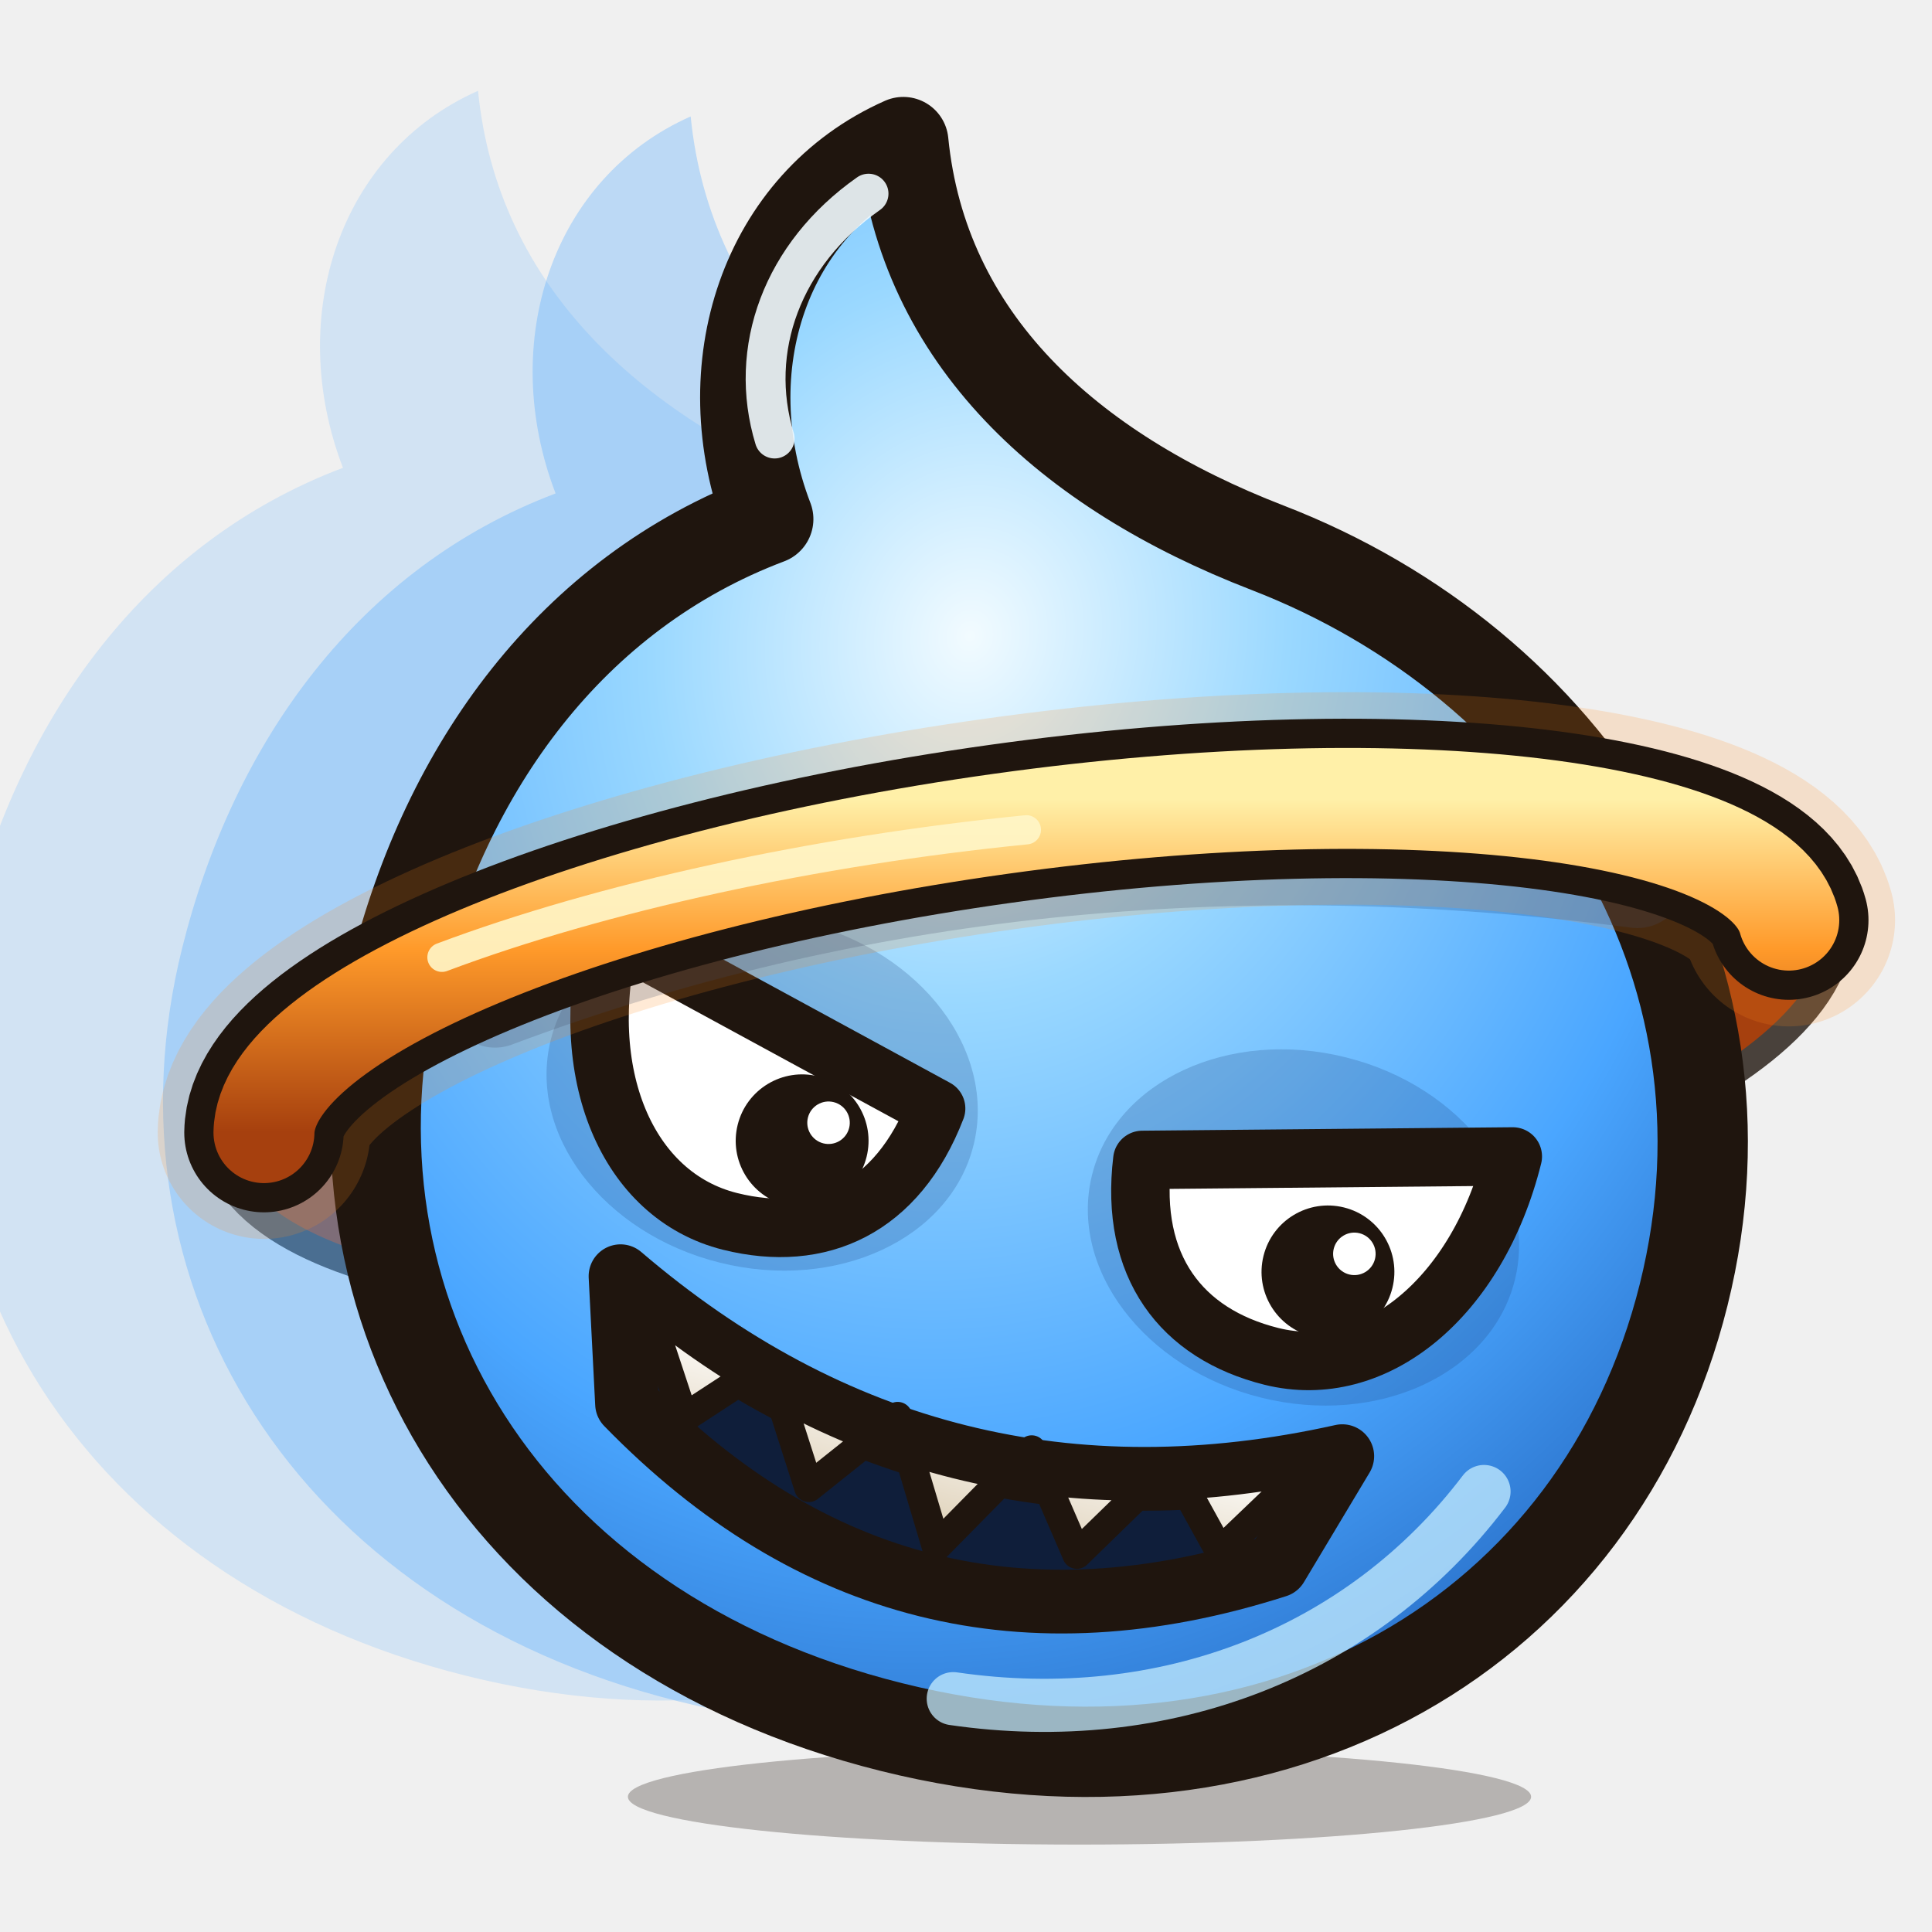
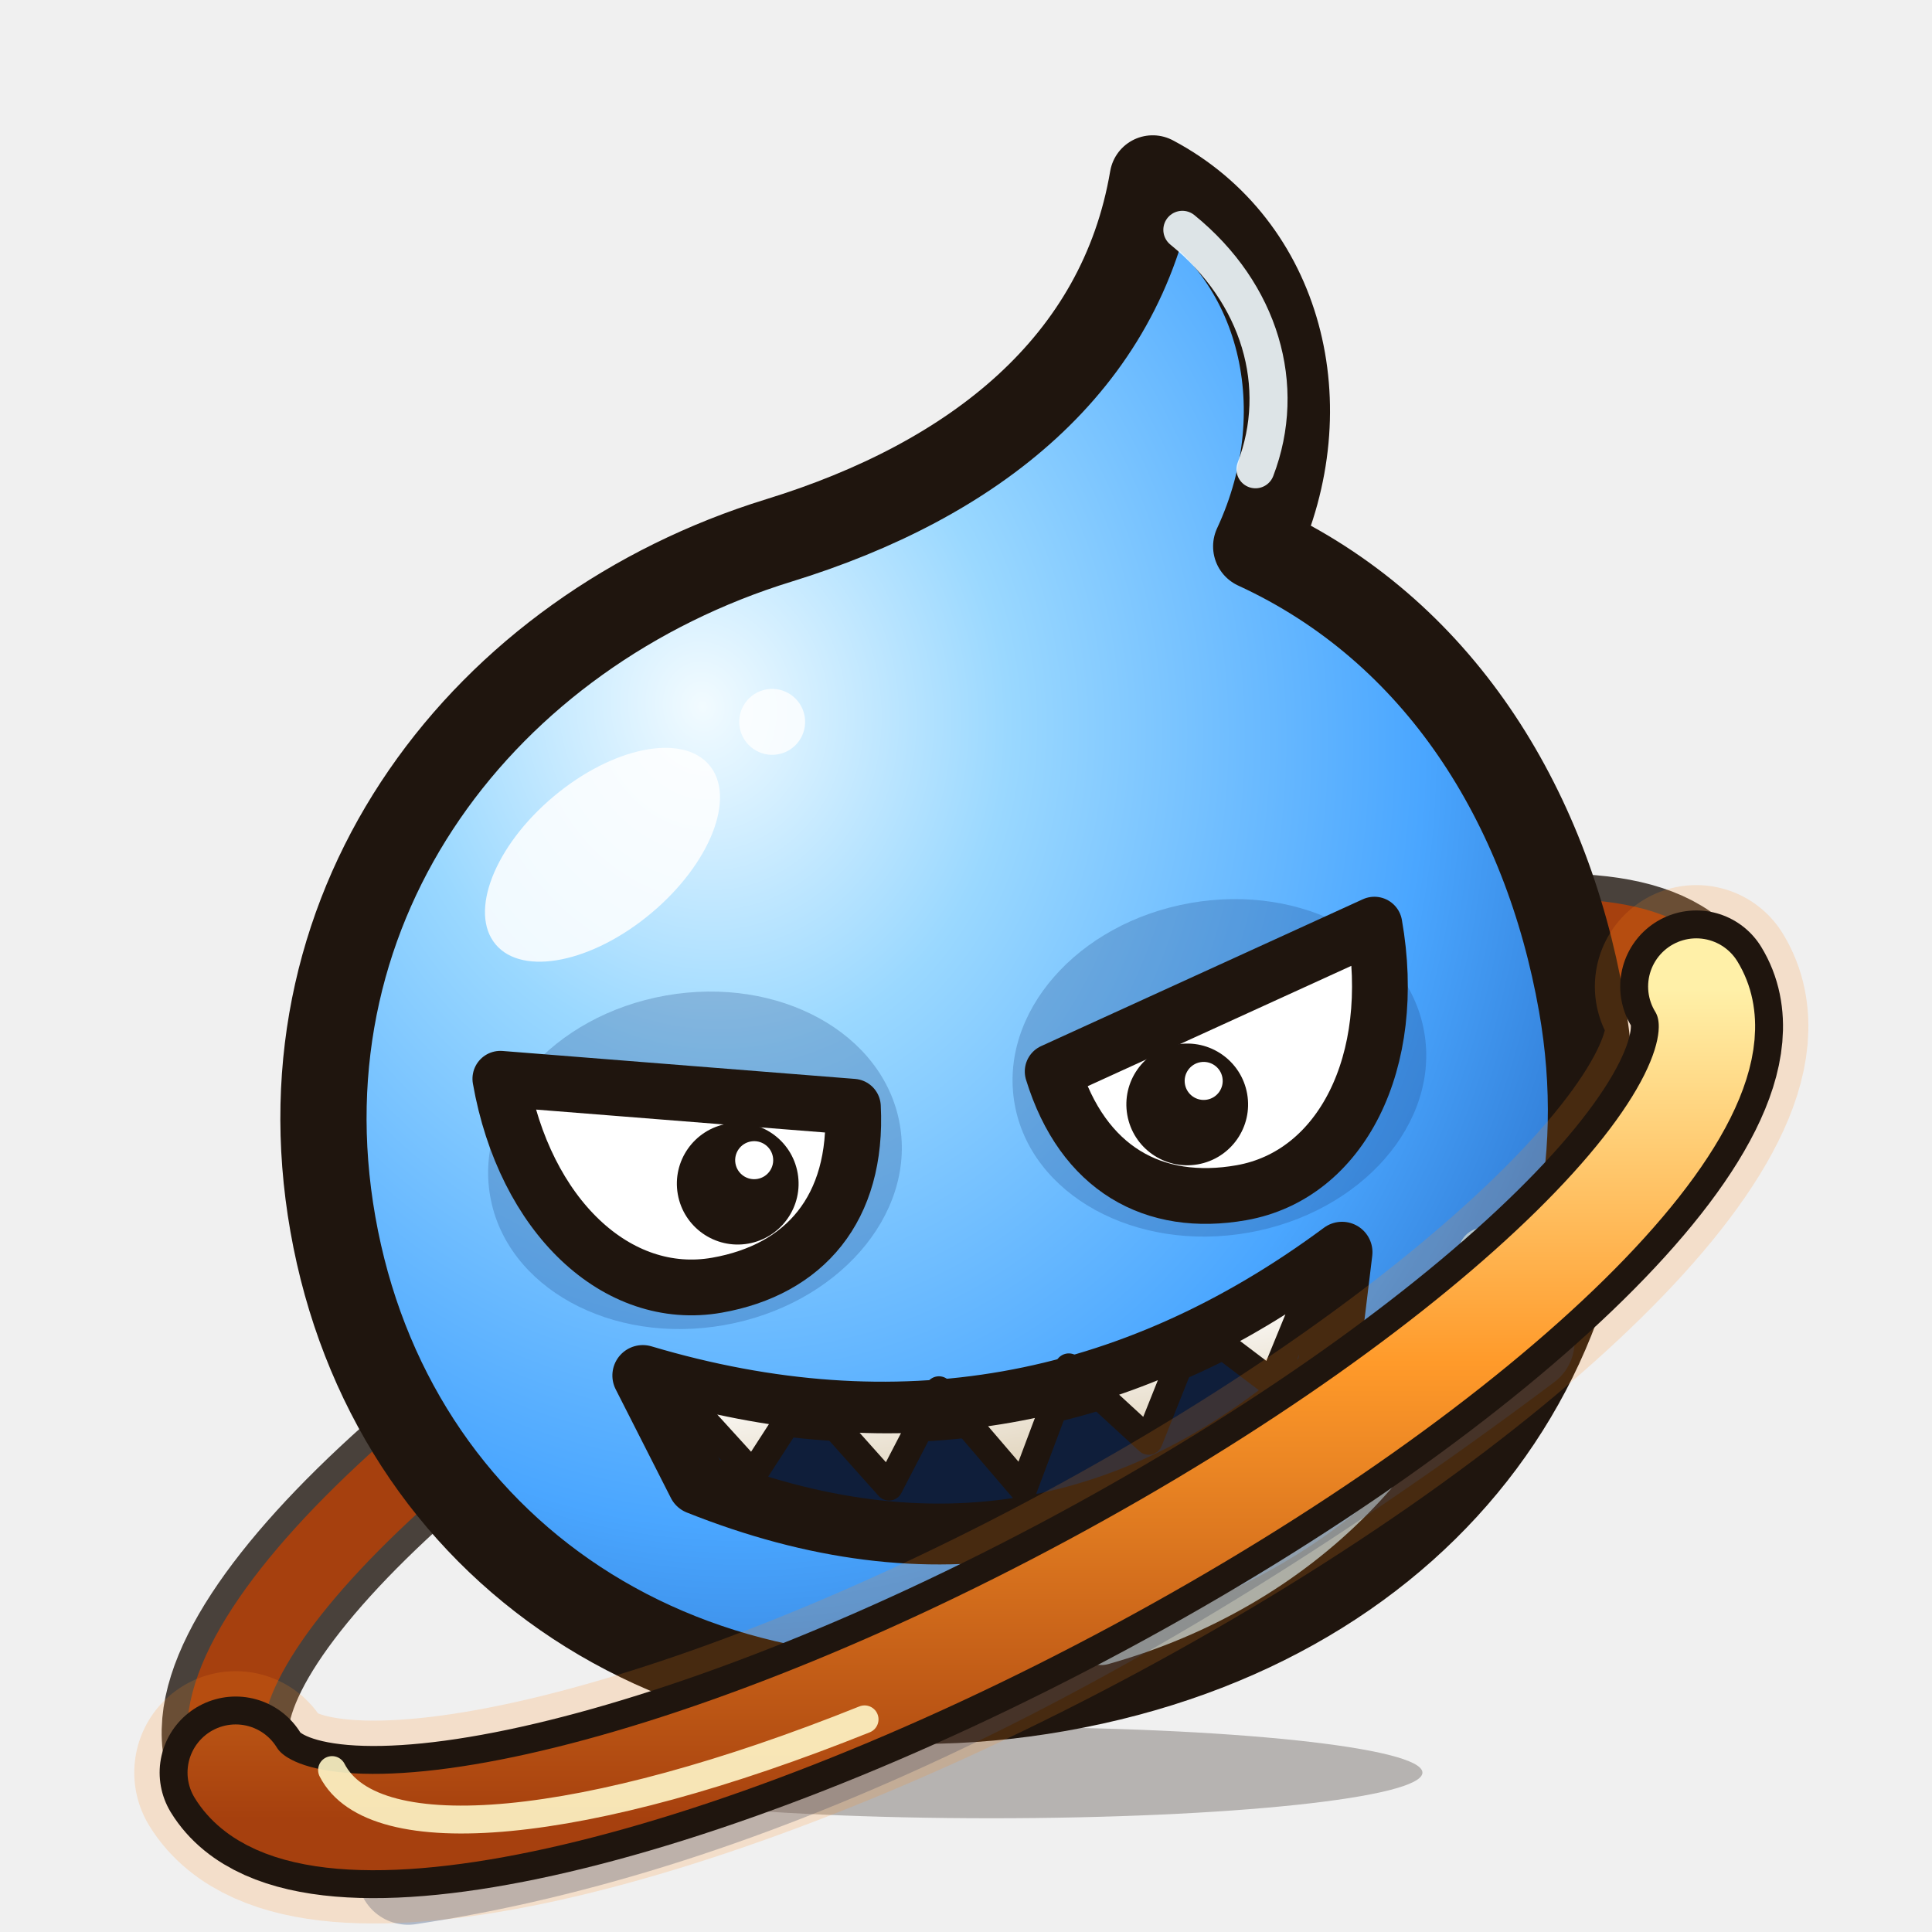
<svg xmlns="http://www.w3.org/2000/svg" viewBox="0 0 64 64">
  <defs>
    <radialGradient id="wb" cx="0.36" cy="0.3" r="0.85">
      <stop offset="0" stop-color="#f2fbff" />
      <stop offset="0.28" stop-color="#9ad8ff" />
      <stop offset="0.66" stop-color="#4aa6ff" />
      <stop offset="1" stop-color="#1f5fb8" />
    </radialGradient>
    <radialGradient id="wbFlip" cx="0.64" cy="0.3" r="0.85">
      <stop offset="0" stop-color="#f2fbff" />
      <stop offset="0.28" stop-color="#9ad8ff" />
      <stop offset="0.66" stop-color="#4aa6ff" />
      <stop offset="1" stop-color="#1f5fb8" />
    </radialGradient>
    <linearGradient id="wt" x1="0" y1="0" x2="0" y2="1">
      <stop offset="0" stop-color="#ffffff" />
      <stop offset="1" stop-color="#dccdb2" />
    </linearGradient>
    <radialGradient id="wi" cx="0.5" cy="0.5" r="0.5">
      <stop offset="0" stop-color="#fff6c8" />
      <stop offset="0.45" stop-color="#ffb43a" />
      <stop offset="0.85" stop-color="#e0661a" />
      <stop offset="1" stop-color="#7a2e0a" />
    </radialGradient>
    <linearGradient id="wm" x1="0" y1="0" x2="0" y2="1">
      <stop offset="0" stop-color="#fff0a8" />
      <stop offset="0.45" stop-color="#ff9a2a" />
      <stop offset="1" stop-color="#a6400e" />
    </linearGradient>
    <radialGradient id="wg" cx="0.5" cy="0.55" r="0.5">
      <stop offset="0" stop-color="#ff8a1e" stop-opacity="0.5" />
      <stop offset="1" stop-color="#ff8a1e" stop-opacity="0" />
    </radialGradient>
  </defs>
-   <g transform="translate(34 34) scale(0.88) translate(-34 -34)">
-     <ellipse cx="36" cy="63" rx="17" ry="1.8" fill="#1f150e" opacity="0.28" />
-     <path d="M62.7 30A29 8 -8 0 1 5.3 38" fill="none" stroke="#1f150e" stroke-width="5" stroke-linecap="round" opacity="0.8" />
-     <path d="M62.7 30A29 8 -8 0 1 5.3 38" fill="none" stroke="#a6400e" stroke-width="3" stroke-linecap="round" />
-     <g transform="rotate(14 34 40)">
-       <g transform="translate(66 0) scale(-1 1)">
-         <path d="M32 61C17 61 7 51 7 38C7 25 17 16 29 14.5C37 13.5 43.5 10 46 3C50.5 6.5 51 13 47.5 18C54 22.5 57 30 57 38C57 51 47 61 32 61Z" fill="#4aa6ff" opacity="0.18" transform="translate(16 2)" />
-         <path d="M32 61C17 61 7 51 7 38C7 25 17 16 29 14.5C37 13.5 43.5 10 46 3C50.5 6.5 51 13 47.5 18C54 22.5 57 30 57 38C57 51 47 61 32 61Z" fill="#4aa6ff" opacity="0.32" transform="translate(8 1)" />
-         <path d="M32 61C17 61 7 51 7 38C7 25 17 16 29 14.5C37 13.5 43.5 10 46 3C50.5 6.5 51 13 47.5 18C54 22.5 57 30 57 38C57 51 47 61 32 61Z" fill="url(#wbFlip)" stroke="#1f150e" stroke-width="3.4" stroke-linejoin="round" />
-         <path d="M12.5 47C15.5 54 22 58.6 30 59.4" fill="none" stroke="#c4ecff" stroke-width="2" stroke-linecap="round" opacity="0.75" />
-         <path d="M46.8 5.2C49.4 8.2 49.8 12 48 15" fill="none" stroke="#f2fbff" stroke-width="1.5" stroke-linecap="round" opacity="0.9" />
-         <ellipse cx="21.5" cy="39" rx="8.2" ry="6.6" fill="#1a3f7a" opacity="0.22" />
-         <ellipse cx="42.5" cy="39" rx="8.2" ry="6.6" fill="#1a3f7a" opacity="0.22" />
-         <path d="M14.5 34.5L28 38C27.5 42 25 44 21.5 44C17.5 44 14.5 40 14.5 34.5Z" fill="#ffffff" stroke="#1f150e" stroke-width="2.2" stroke-linejoin="round" />
-         <path d="M49.5 34.5L36 38C36.5 42 39 44 42.5 44C46.5 44 49.5 40 49.5 34.5Z" fill="#ffffff" stroke="#1f150e" stroke-width="2.2" stroke-linejoin="round" />
-         <circle cx="20.2" cy="40.4" r="2.5" fill="#1f150e" />
-         <circle cx="40.6" cy="40.4" r="2.5" fill="#1f150e" />
-         <circle cx="19.4" cy="39.5" r="0.8" fill="#ffffff" />
-         <circle cx="39.8" cy="39.5" r="0.8" fill="#ffffff" />
-         <path d="M18 47Q32 54 46 47L44.6 51.6Q32 59.4 19.4 51.6Z" fill="#0f1e3a" stroke="#1f150e" stroke-width="2.4" stroke-linejoin="round" />
-         <path d="M19.2 47.8L21.6 51.6L24.2 48.8L26.8 53L29.4 49.6L32 54L34.6 49.6L37.2 53L39.8 48.8L42.4 51.6L44.8 47.8Q32 53.8 19.2 47.8Z" fill="url(#wt)" stroke="#1f150e" stroke-width="1.1" stroke-linejoin="round" />
-       </g>
+   <g transform="translate(32 31) scale(0.84) translate(-32 -31)">
+     <ellipse cx="33" cy="64" rx="17" ry="1.8" fill="#1f150e" opacity="0.28" />
+     <g transform="translate(0 9)">
+       <path d="M60.8 24A30 8.6 -28 0 0 3.2 55" fill="none" stroke="#1f150e" stroke-width="5" stroke-linecap="round" opacity="0.8" />
+       <path d="M60.8 24A30 8.6 -28 0 0 3.2 55" fill="none" stroke="#a6400e" stroke-width="3" stroke-linecap="round" />
    </g>
-     <path d="M14 33Q34 25.5 57 28.5" fill="none" stroke="#163a70" stroke-width="3.6" stroke-linecap="round" opacity="0.22" />
-     <path d="M5.3 38A29 8 -8 0 1 62.7 30" fill="none" stroke="#ff8a1e" stroke-width="8" stroke-linecap="round" opacity="0.18" />
-     <path d="M5.3 38A29 8 -8 0 1 62.7 30" fill="none" stroke="#1f150e" stroke-width="6" stroke-linecap="round" />
-     <path d="M5.3 38A29 8 -8 0 1 62.7 30" fill="none" stroke="url(#wm)" stroke-width="3.8" stroke-linecap="round" />
-     <path d="M12 31.4A29 8 -8 0 1 34 26.6" fill="none" stroke="#fff6c8" stroke-width="1.1" stroke-linecap="round" opacity="0.9" />
+     <g transform="rotate(-10 32 40)">
+       <path d="M32 61C17 61 7 51 7 38C7 25 17 16 29 14.5C37 13.5 43.5 10 46 3C50.5 6.5 51 13 47.5 18C54 22.5 57 30 57 38C57 51 47 61 32 61Z" fill="url(#wb)" stroke="#1f150e" stroke-width="3.4" stroke-linejoin="round" />
+       <path d="M51.5 47C48.5 54 42 58.6 34 59.4" fill="none" stroke="#c4ecff" stroke-width="2" stroke-linecap="round" opacity="0.75" />
+       <ellipse cx="20" cy="25.5" rx="5.5" ry="3" fill="#ffffff" opacity="0.85" transform="rotate(-30 20 25.5)" />
+       <circle cx="27.5" cy="21.5" r="1.3" fill="#ffffff" opacity="0.8" />
+       <path d="M46.8 5.2C49.4 8.2 49.8 12 48 15" fill="none" stroke="#f2fbff" stroke-width="1.5" stroke-linecap="round" opacity="0.9" />
+       <ellipse cx="21.5" cy="38" rx="8.2" ry="6.6" fill="#1a3f7a" opacity="0.25" />
+       <ellipse cx="42.5" cy="38" rx="8.2" ry="6.6" fill="#1a3f7a" opacity="0.25" />
+       <path d="M14.5 33.5L28 37C27.5 41 25 43 21.5 43C17.5 43 14.5 39 14.5 33.5Z" fill="#ffffff" stroke="#1f150e" stroke-width="2.2" stroke-linejoin="round" />
+       <path d="M49.5 33.5L36 37C36.5 41 39 43 42.5 43C46.5 43 49.5 39 49.5 33.5Z" fill="#ffffff" stroke="#1f150e" stroke-width="2.2" stroke-linejoin="round" />
+       <circle cx="23" cy="39.2" r="2.4" fill="#1f150e" />
+       <circle cx="41" cy="39.2" r="2.4" fill="#1f150e" />
+       <circle cx="23.8" cy="38.4" r="0.75" fill="#ffffff" />
+       <circle cx="41.8" cy="38.4" r="0.75" fill="#ffffff" />
+       <path d="M18 46Q32 53 46 46L44.6 50.6Q32 58.4 19.4 50.6Z" fill="#0f1e3a" stroke="#1f150e" stroke-width="2.4" stroke-linejoin="round" />
+       <path d="M19.2 46.8L21.6 50.6L24.2 47.8L26.8 52L29.4 48.6L32 53L34.6 48.6L37.2 52L39.8 47.8L42.4 50.6L44.8 46.8Q32 52.8 19.2 46.8Z" fill="url(#wt)" stroke="#1f150e" stroke-width="1.1" stroke-linejoin="round" />
+     </g>
+     <g transform="translate(0 9)">
+       <path d="M10 59Q30 56 54 38" fill="none" stroke="#163a70" stroke-width="4" stroke-linecap="round" opacity="0.3" />
+       <path d="M3.2 55A30 8.6 -28 0 0 60.8 24" fill="none" stroke="#ff8a1e" stroke-width="8" stroke-linecap="round" opacity="0.18" />
+       <path d="M3.2 55A30 8.6 -28 0 0 60.8 24" fill="none" stroke="#1f150e" stroke-width="6" stroke-linecap="round" />
+       <path d="M3.2 55A30 8.6 -28 0 0 60.8 24" fill="none" stroke="url(#wm)" stroke-width="3.8" stroke-linecap="round" />
+       <path d="M7 56A30 8.6 -28 0 0 28 54" fill="none" stroke="#fff6c8" stroke-width="1.1" stroke-linecap="round" opacity="0.9" transform="translate(0 -1.1)" />
+     </g>
  </g>
</svg>
